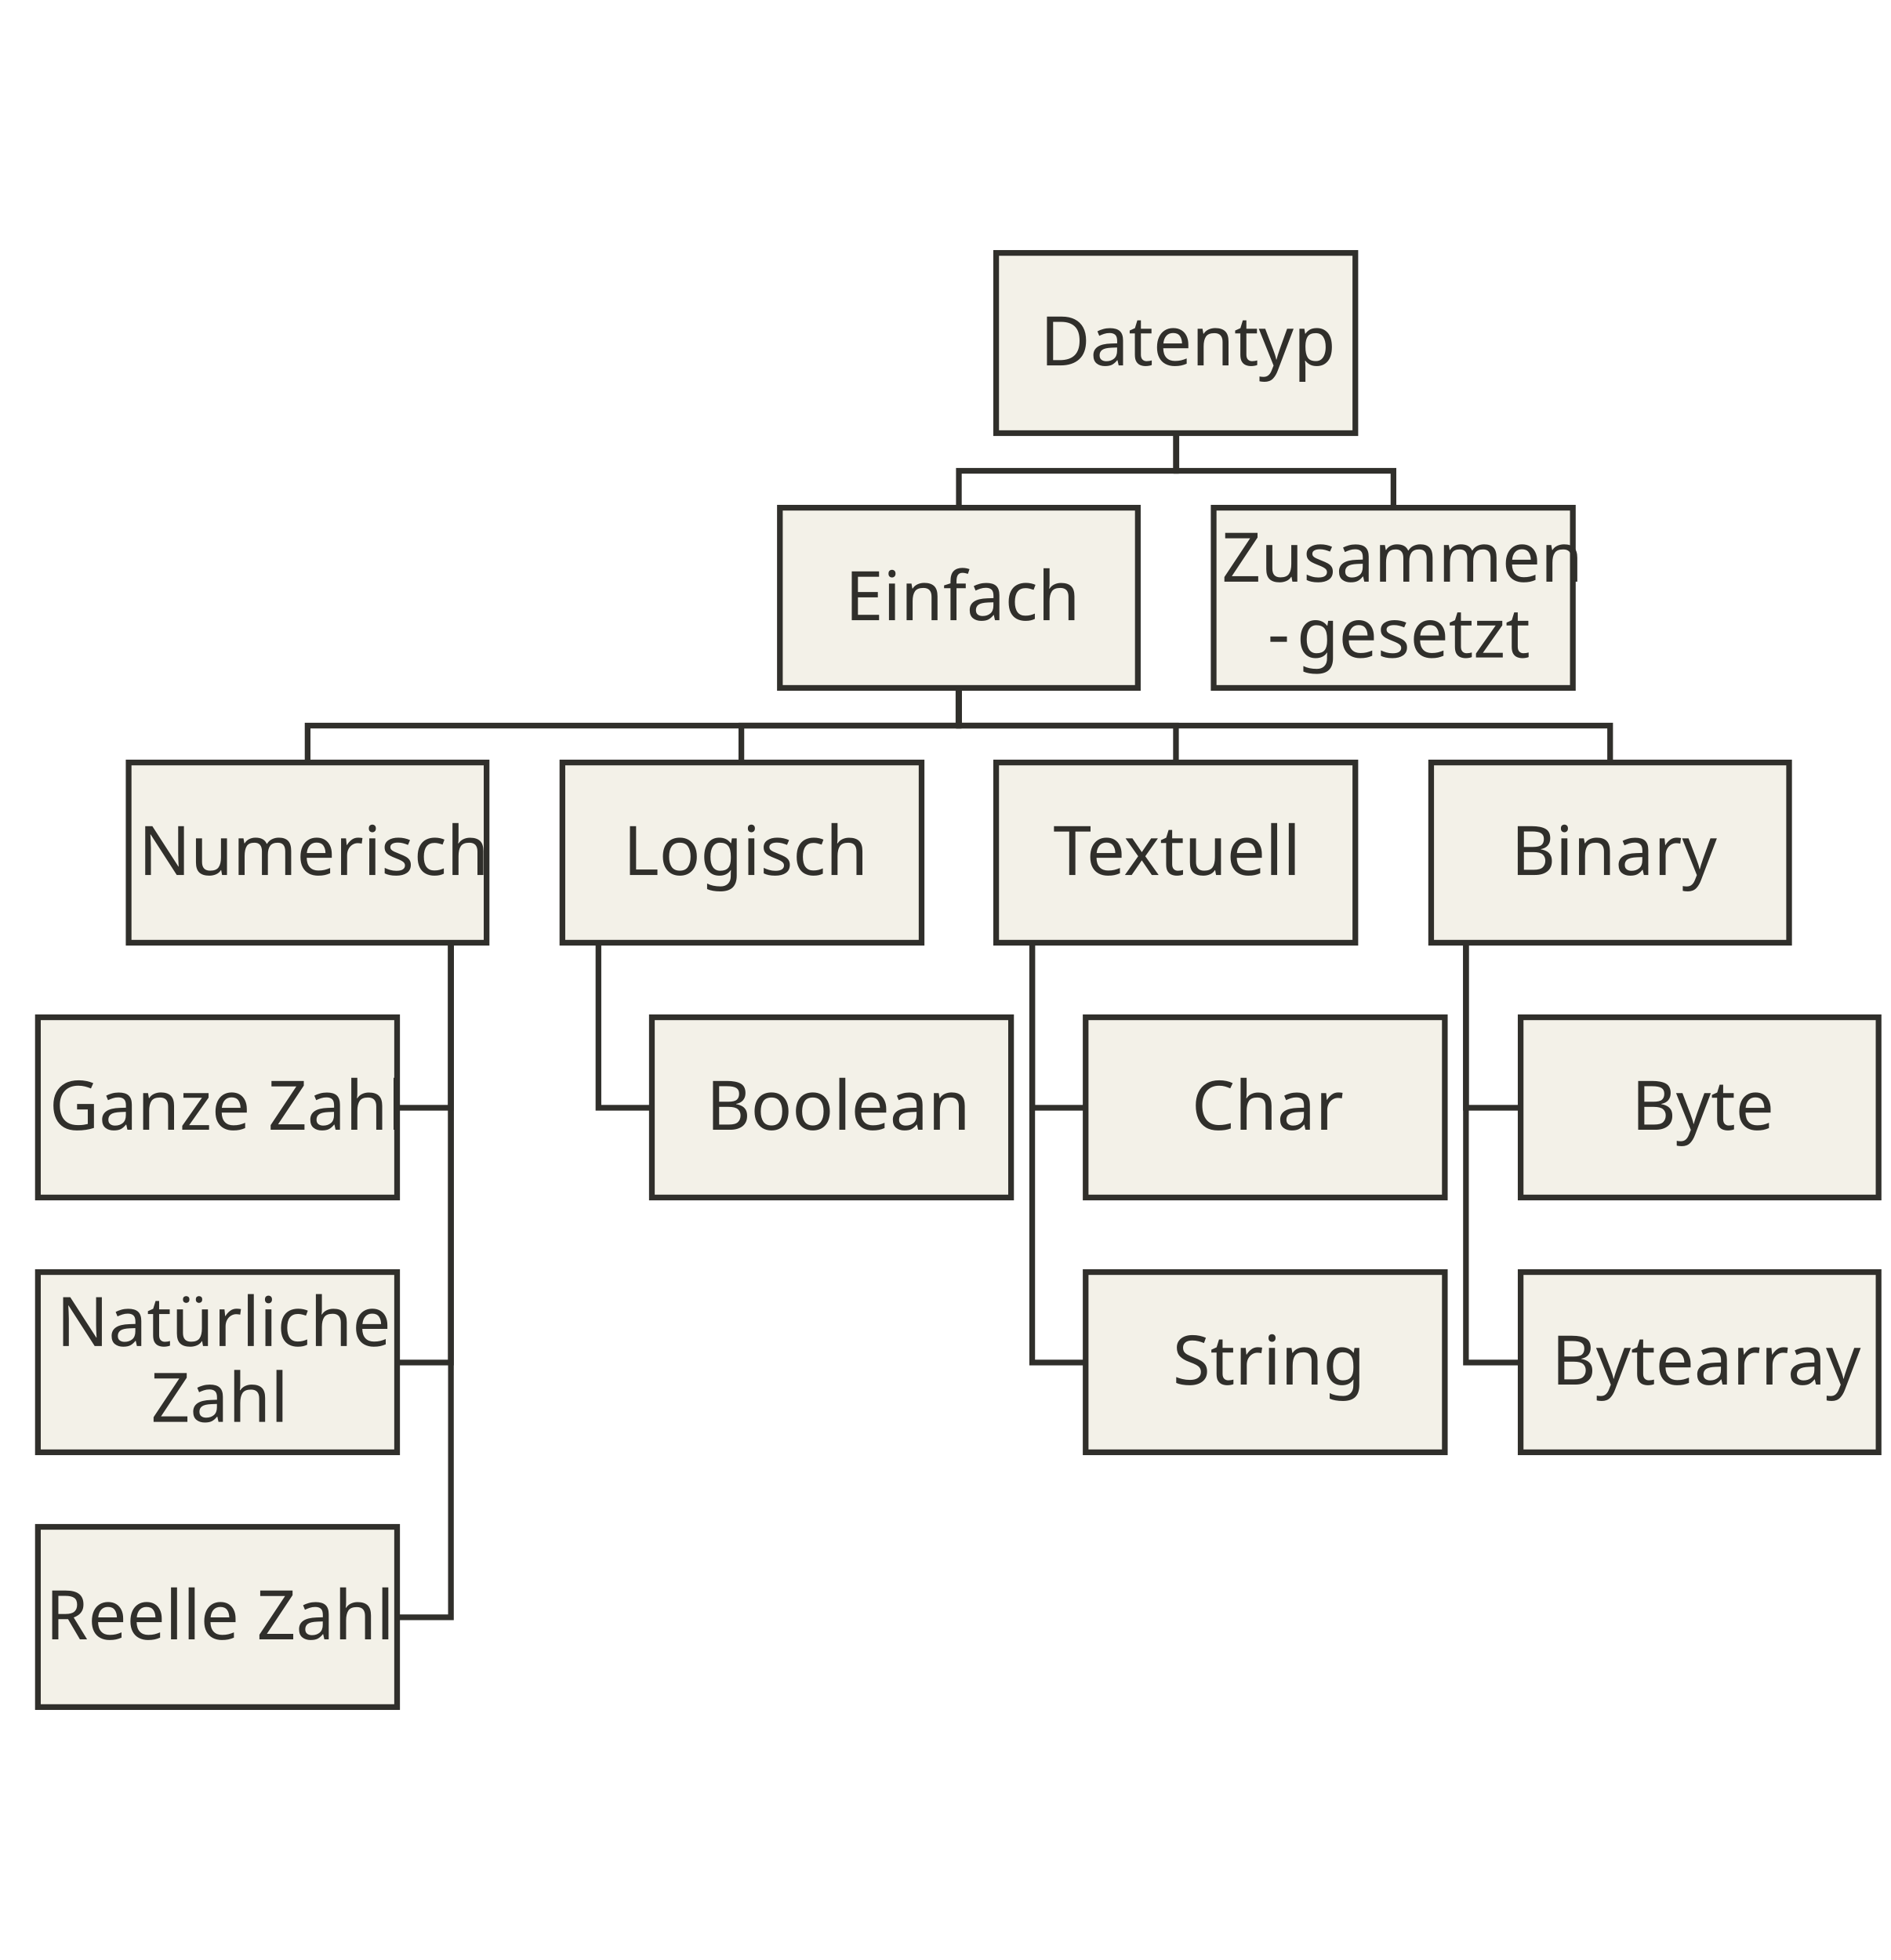
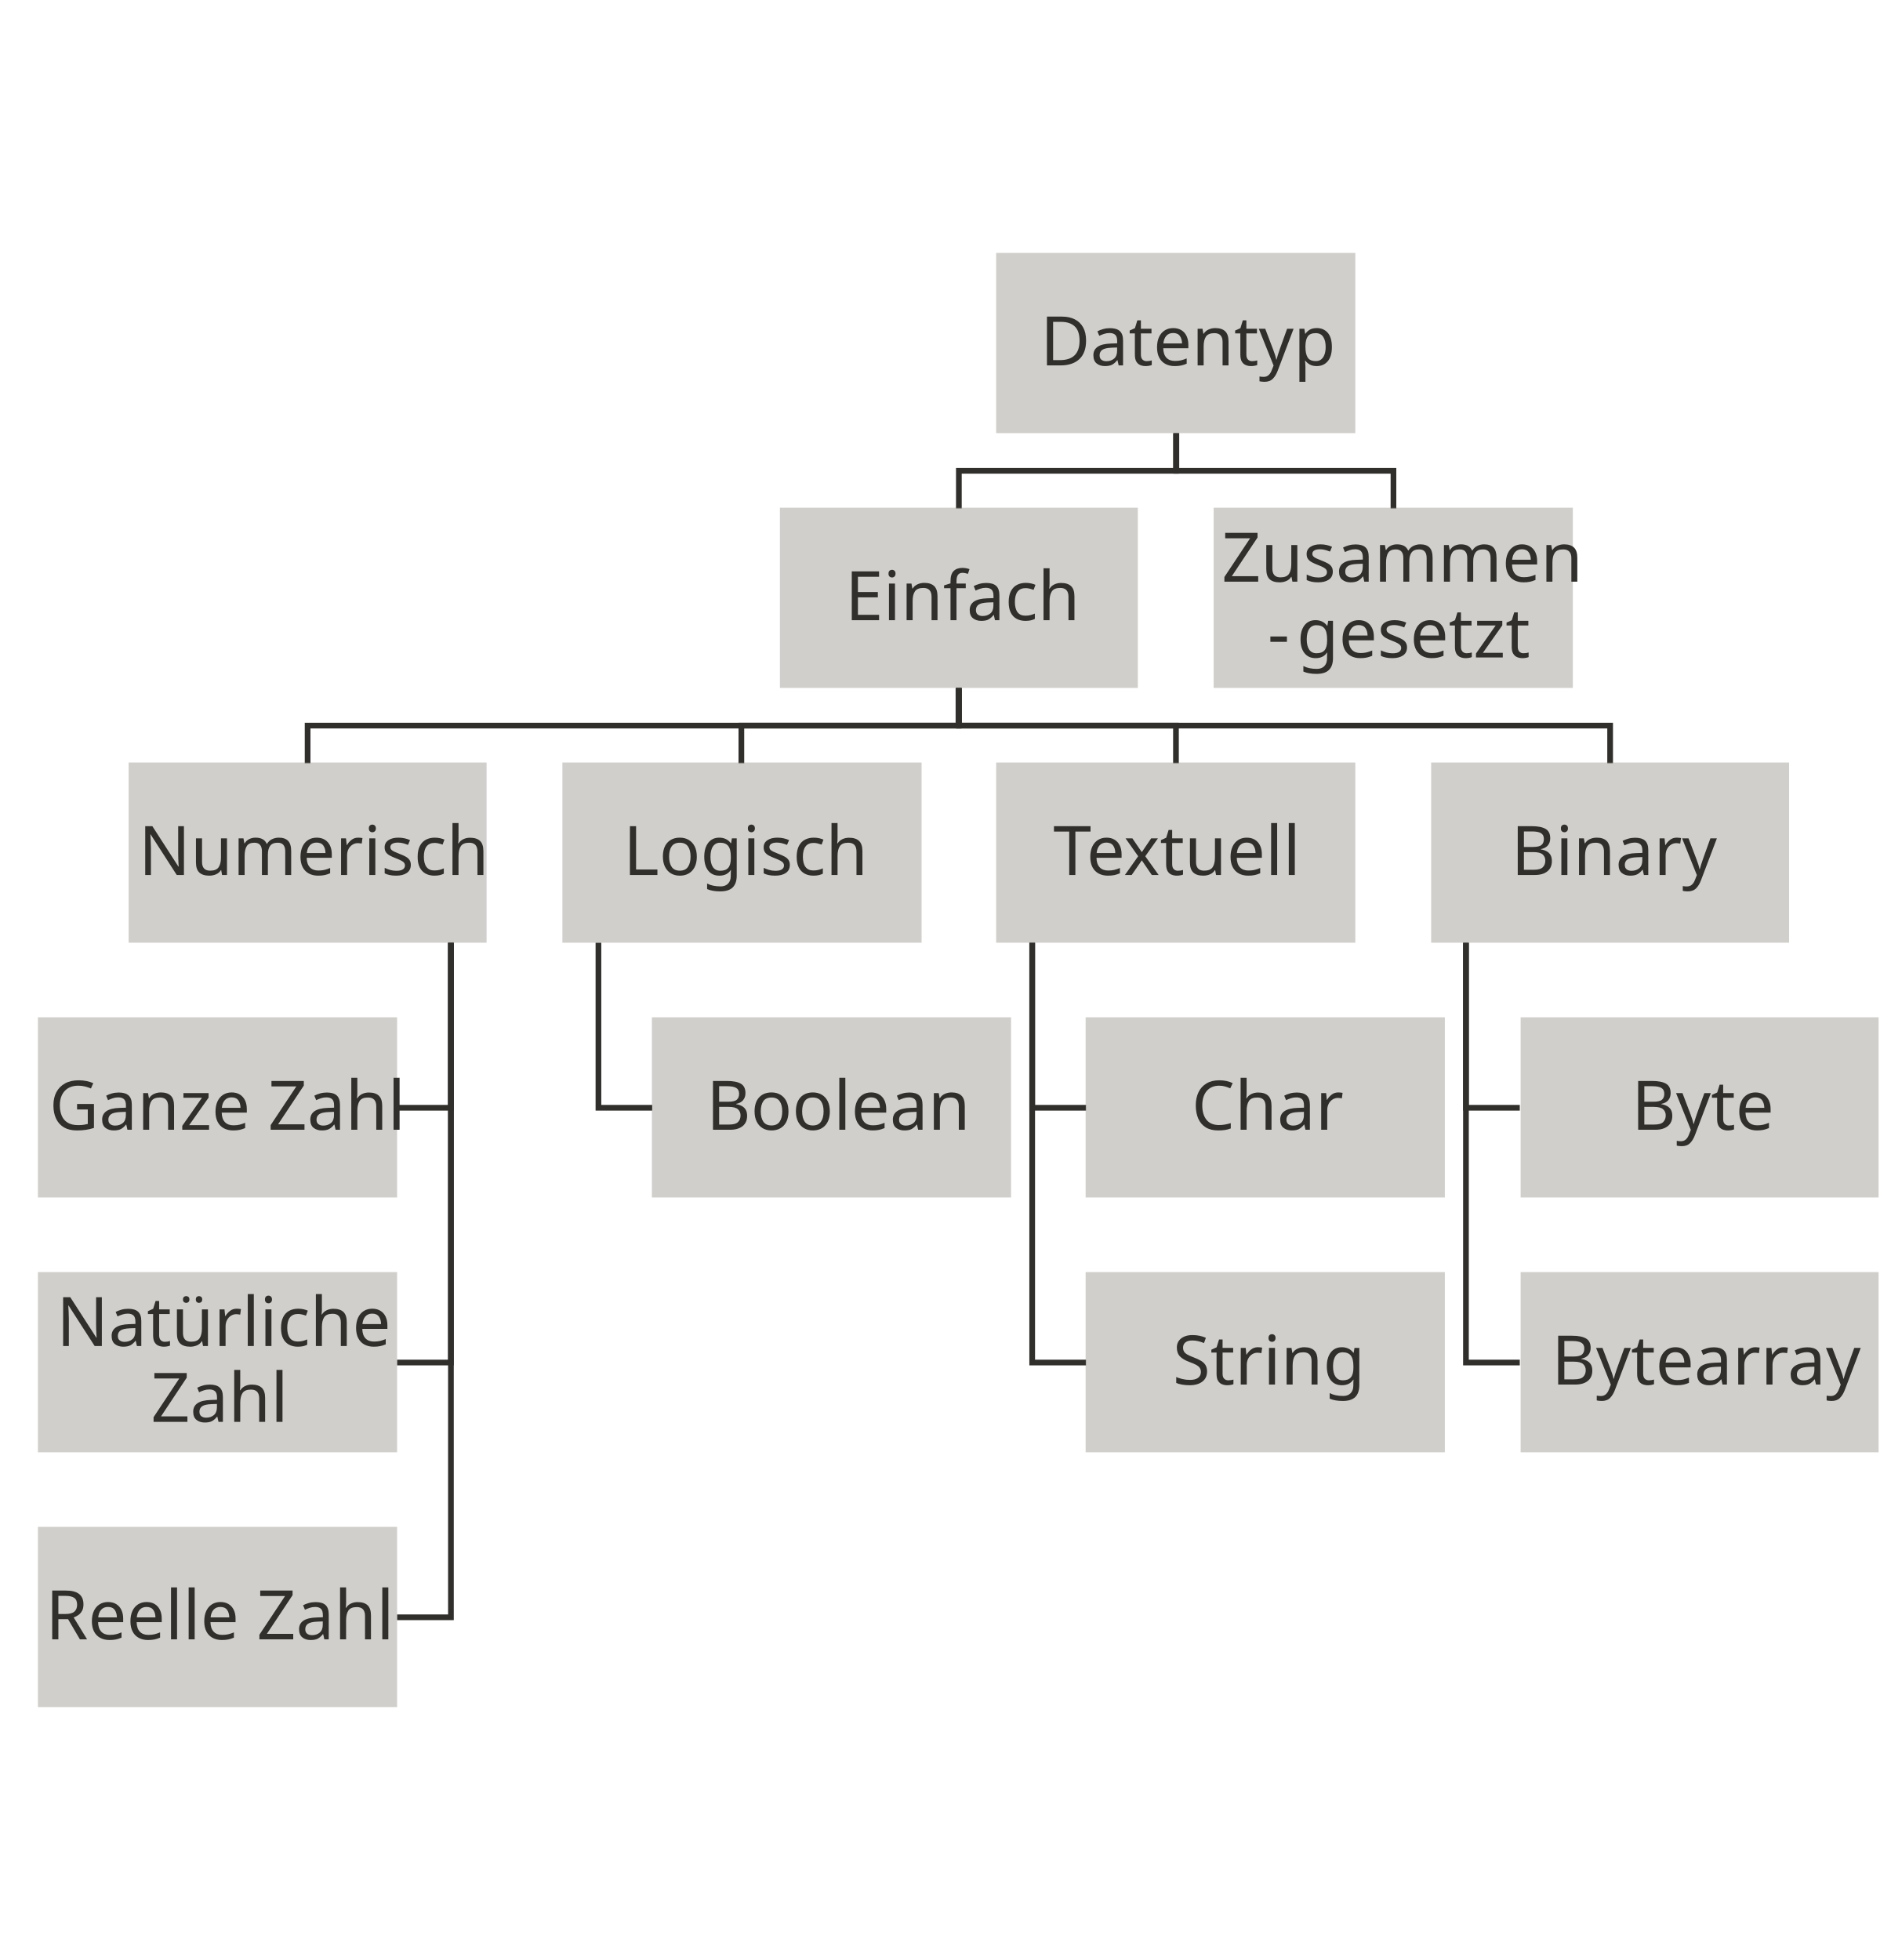
<svg xmlns="http://www.w3.org/2000/svg" width="1521" height="1577" xml:space="preserve" overflow="hidden">
  <g transform="translate(-1650 -155)">
    <g>
      <path d="M2596.5 503.5 2596.5 533.814 2771.17 533.814 2771.17 564.128" stroke="var(--ink, #302F2B)" stroke-width="4.583" stroke-linecap="butt" stroke-linejoin="miter" stroke-miterlimit="8" stroke-opacity="1" fill="none" fill-rule="evenodd" />
      <path d="M2829.5 913.5 2829.5 1251.28 2872.81 1251.28" stroke="var(--ink, #302F2B)" stroke-width="4.583" stroke-linecap="butt" stroke-linejoin="miter" stroke-miterlimit="8" stroke-opacity="1" fill="none" fill-rule="evenodd" />
      <path d="M2829.5 913.5 2829.5 1046.3 2872.81 1046.3" stroke="var(--ink, #302F2B)" stroke-width="4.583" stroke-linecap="butt" stroke-linejoin="miter" stroke-miterlimit="8" stroke-opacity="1" fill="none" fill-rule="evenodd" />
      <path d="M2421.5 708.5 2421.5 738.814 2945.5 738.814 2945.5 769.128" stroke="var(--ink, #302F2B)" stroke-width="4.583" stroke-linecap="butt" stroke-linejoin="miter" stroke-miterlimit="8" stroke-opacity="1" fill="none" fill-rule="evenodd" />
      <path d="M2480.5 913.5 2480.5 1251.28 2523.81 1251.28" stroke="var(--ink, #302F2B)" stroke-width="4.583" stroke-linecap="butt" stroke-linejoin="miter" stroke-miterlimit="8" stroke-opacity="1" fill="none" fill-rule="evenodd" />
      <path d="M2480.5 913.5 2480.5 1046.3 2523.81 1046.3" stroke="var(--ink, #302F2B)" stroke-width="4.583" stroke-linecap="butt" stroke-linejoin="miter" stroke-miterlimit="8" stroke-opacity="1" fill="none" fill-rule="evenodd" />
      <path d="M2421.5 708.5 2421.5 738.814 2596.17 738.814 2596.17 769.128" stroke="var(--ink, #302F2B)" stroke-width="4.583" stroke-linecap="butt" stroke-linejoin="miter" stroke-miterlimit="8" stroke-opacity="1" fill="none" fill-rule="evenodd" />
      <path d="M2131.5 913.5 2131.5 1046.3 2174.81 1046.3" stroke="var(--ink, #302F2B)" stroke-width="4.583" stroke-linecap="butt" stroke-linejoin="miter" stroke-miterlimit="8" stroke-opacity="1" fill="none" fill-rule="evenodd" />
      <path d="M2421.17 708.5 2421.17 738.814 2246.5 738.814 2246.5 769.128" stroke="var(--ink, #302F2B)" stroke-width="4.583" stroke-linecap="butt" stroke-linejoin="miter" stroke-miterlimit="8" stroke-opacity="1" fill="none" fill-rule="evenodd" />
      <path d="M2012.81 913.5 2012.81 1456.26 1969.5 1456.26" stroke="var(--ink, #302F2B)" stroke-width="4.583" stroke-linecap="butt" stroke-linejoin="miter" stroke-miterlimit="8" stroke-opacity="1" fill="none" fill-rule="evenodd" />
      <path d="M2012.81 913.5 2012.81 1251.28 1969.5 1251.28" stroke="var(--ink, #302F2B)" stroke-width="4.583" stroke-linecap="butt" stroke-linejoin="miter" stroke-miterlimit="8" stroke-opacity="1" fill="none" fill-rule="evenodd" />
      <path d="M2012.81 913.5 2012.81 1046.3 1969.5 1046.3" stroke="var(--ink, #302F2B)" stroke-width="4.583" stroke-linecap="butt" stroke-linejoin="miter" stroke-miterlimit="8" stroke-opacity="1" fill="none" fill-rule="evenodd" />
      <path d="M2421.5 708.5 2421.5 738.814 1897.5 738.814 1897.5 769.128" stroke="var(--ink, #302F2B)" stroke-width="4.583" stroke-linecap="butt" stroke-linejoin="miter" stroke-miterlimit="8" stroke-opacity="1" fill="none" fill-rule="evenodd" />
      <path d="M2596.17 503.5 2596.17 533.814 2421.5 533.814 2421.5 564.128" stroke="var(--ink, #302F2B)" stroke-width="4.583" stroke-linecap="butt" stroke-linejoin="miter" stroke-miterlimit="8" stroke-opacity="1" fill="none" fill-rule="evenodd" />
-       <rect x="2451.5" y="358.5" width="289" height="145" stroke="var(--ink, #302F2B)" stroke-width="4.583" stroke-linecap="butt" stroke-linejoin="miter" stroke-miterlimit="8" stroke-opacity="1" fill="var(--bone, #F3F1E8)" fill-opacity="1" />
+       <rect x="2451.5" y="358.5" width="289" height="145" fill="#99958C" fill-opacity="0.45" />
      <text fill="var(--ink, #302F2B)" fill-opacity="1" font-family="DIN Pro Regular,DIN Pro Regular_MSFontService,sans-serif" font-style="normal" font-variant="normal" font-weight="400" font-stretch="normal" font-size="55" text-anchor="start" direction="ltr" writing-mode="lr-tb" unicode-bidi="normal" text-decoration="none" transform="matrix(1 0 0 1 2487.05 449)">Datentyp</text>
-       <rect x="2277.5" y="563.5" width="288" height="145" stroke="var(--ink, #302F2B)" stroke-width="4.583" stroke-linecap="butt" stroke-linejoin="miter" stroke-miterlimit="8" stroke-opacity="1" fill="var(--bone, #F3F1E8)" fill-opacity="1" />
+       <rect x="2277.5" y="563.5" width="288" height="145" fill="#99958C" fill-opacity="0.45" />
      <text fill="var(--ink, #302F2B)" fill-opacity="1" font-family="DIN Pro Regular,DIN Pro Regular_MSFontService,sans-serif" font-style="normal" font-variant="normal" font-weight="400" font-stretch="normal" font-size="55" text-anchor="start" direction="ltr" writing-mode="lr-tb" unicode-bidi="normal" text-decoration="none" transform="matrix(1 0 0 1 2330.01 654)">Einfach</text>
-       <rect x="1753.5" y="768.5" width="288" height="145" stroke="var(--ink, #302F2B)" stroke-width="4.583" stroke-linecap="butt" stroke-linejoin="miter" stroke-miterlimit="8" stroke-opacity="1" fill="var(--bone, #F3F1E8)" fill-opacity="1" />
+       <rect x="1753.5" y="768.5" width="288" height="145" fill="#99958C" fill-opacity="0.45" />
      <text fill="var(--ink, #302F2B)" fill-opacity="1" font-family="DIN Pro Regular,DIN Pro Regular_MSFontService,sans-serif" font-style="normal" font-variant="normal" font-weight="400" font-stretch="normal" font-size="55" text-anchor="start" direction="ltr" writing-mode="lr-tb" unicode-bidi="normal" text-decoration="none" transform="matrix(1 0 0 1 1761.52 859)">Numerisch</text>
-       <rect x="1680.5" y="973.5" width="289" height="145" stroke="var(--ink, #302F2B)" stroke-width="4.583" stroke-linecap="butt" stroke-linejoin="miter" stroke-miterlimit="8" stroke-opacity="1" fill="var(--bone, #F3F1E8)" fill-opacity="1" />
+       <rect x="1680.5" y="973.5" width="289" height="145" fill="#99958C" fill-opacity="0.45" />
      <text fill="var(--ink, #302F2B)" fill-opacity="1" font-family="DIN Pro Regular,DIN Pro Regular_MSFontService,sans-serif" font-style="normal" font-variant="normal" font-weight="400" font-stretch="normal" font-size="55" text-anchor="start" direction="ltr" writing-mode="lr-tb" unicode-bidi="normal" text-decoration="none" transform="matrix(1 0 0 1 1689.62 1064)">Ganze Zahl</text>
-       <rect x="1680.5" y="1178.5" width="289" height="145" stroke="var(--ink, #302F2B)" stroke-width="4.583" stroke-linecap="butt" stroke-linejoin="miter" stroke-miterlimit="8" stroke-opacity="1" fill="var(--bone, #F3F1E8)" fill-opacity="1" />
+       <rect x="1680.5" y="1178.5" width="289" height="145" fill="#99958C" fill-opacity="0.45" />
      <text fill="var(--ink, #302F2B)" fill-opacity="1" font-family="DIN Pro Regular,DIN Pro Regular_MSFontService,sans-serif" font-style="normal" font-variant="normal" font-weight="400" font-stretch="normal" font-size="55" text-anchor="start" direction="ltr" writing-mode="lr-tb" unicode-bidi="normal" text-decoration="none" transform="matrix(1 0 0 1 1695.48 1238)">Natürliche </text>
      <text fill="var(--ink, #302F2B)" fill-opacity="1" font-family="DIN Pro Regular,DIN Pro Regular_MSFontService,sans-serif" font-style="normal" font-variant="normal" font-weight="400" font-stretch="normal" font-size="55" text-anchor="start" direction="ltr" writing-mode="lr-tb" unicode-bidi="normal" text-decoration="none" transform="matrix(1 0 0 1 1771.47 1299)">Zahl</text>
-       <rect x="1680.5" y="1383.5" width="289" height="145" stroke="var(--ink, #302F2B)" stroke-width="4.583" stroke-linecap="butt" stroke-linejoin="miter" stroke-miterlimit="8" stroke-opacity="1" fill="var(--bone, #F3F1E8)" fill-opacity="1" />
+       <rect x="1680.5" y="1383.5" width="289" height="145" fill="#99958C" fill-opacity="0.45" />
      <text fill="var(--ink, #302F2B)" fill-opacity="1" font-family="DIN Pro Regular,DIN Pro Regular_MSFontService,sans-serif" font-style="normal" font-variant="normal" font-weight="400" font-stretch="normal" font-size="55" text-anchor="start" direction="ltr" writing-mode="lr-tb" unicode-bidi="normal" text-decoration="none" transform="matrix(1 0 0 1 1686.68 1474)">Reelle Zahl</text>
-       <rect x="2102.5" y="768.5" width="289" height="145" stroke="var(--ink, #302F2B)" stroke-width="4.583" stroke-linecap="butt" stroke-linejoin="miter" stroke-miterlimit="8" stroke-opacity="1" fill="var(--bone, #F3F1E8)" fill-opacity="1" />
+       <rect x="2102.5" y="768.5" width="289" height="145" fill="#99958C" fill-opacity="0.45" />
      <text fill="var(--ink, #302F2B)" fill-opacity="1" font-family="DIN Pro Regular,DIN Pro Regular_MSFontService,sans-serif" font-style="normal" font-variant="normal" font-weight="400" font-stretch="normal" font-size="55" text-anchor="start" direction="ltr" writing-mode="lr-tb" unicode-bidi="normal" text-decoration="none" transform="matrix(1 0 0 1 2151.51 859)">Logisch</text>
-       <rect x="2174.5" y="973.5" width="289" height="145" stroke="var(--ink, #302F2B)" stroke-width="4.583" stroke-linecap="butt" stroke-linejoin="miter" stroke-miterlimit="8" stroke-opacity="1" fill="var(--bone, #F3F1E8)" fill-opacity="1" />
+       <rect x="2174.5" y="973.5" width="289" height="145" fill="#99958C" fill-opacity="0.45" />
      <text fill="var(--ink, #302F2B)" fill-opacity="1" font-family="DIN Pro Regular,DIN Pro Regular_MSFontService,sans-serif" font-style="normal" font-variant="normal" font-weight="400" font-stretch="normal" font-size="55" text-anchor="start" direction="ltr" writing-mode="lr-tb" unicode-bidi="normal" text-decoration="none" transform="matrix(1 0 0 1 2218.34 1064)">Boolean</text>
-       <rect x="2451.5" y="768.5" width="289" height="145" stroke="var(--ink, #302F2B)" stroke-width="4.583" stroke-linecap="butt" stroke-linejoin="miter" stroke-miterlimit="8" stroke-opacity="1" fill="var(--bone, #F3F1E8)" fill-opacity="1" />
+       <rect x="2451.5" y="768.5" width="289" height="145" fill="#99958C" fill-opacity="0.45" />
      <text fill="var(--ink, #302F2B)" fill-opacity="1" font-family="DIN Pro Regular,DIN Pro Regular_MSFontService,sans-serif" font-style="normal" font-variant="normal" font-weight="400" font-stretch="normal" font-size="55" text-anchor="start" direction="ltr" writing-mode="lr-tb" unicode-bidi="normal" text-decoration="none" transform="matrix(1 0 0 1 2497.47 859)">Textuell</text>
-       <rect x="2523.5" y="973.5" width="289" height="145" stroke="var(--ink, #302F2B)" stroke-width="4.583" stroke-linecap="butt" stroke-linejoin="miter" stroke-miterlimit="8" stroke-opacity="1" fill="var(--bone, #F3F1E8)" fill-opacity="1" />
+       <rect x="2523.5" y="973.5" width="289" height="145" fill="#99958C" fill-opacity="0.45" />
      <text fill="var(--ink, #302F2B)" fill-opacity="1" font-family="DIN Pro Regular,DIN Pro Regular_MSFontService,sans-serif" font-style="normal" font-variant="normal" font-weight="400" font-stretch="normal" font-size="55" text-anchor="start" direction="ltr" writing-mode="lr-tb" unicode-bidi="normal" text-decoration="none" transform="matrix(1 0 0 1 2608.76 1064)">Char</text>
-       <rect x="2523.5" y="1178.5" width="289" height="145" stroke="var(--ink, #302F2B)" stroke-width="4.583" stroke-linecap="butt" stroke-linejoin="miter" stroke-miterlimit="8" stroke-opacity="1" fill="var(--bone, #F3F1E8)" fill-opacity="1" />
+       <rect x="2523.5" y="1178.5" width="289" height="145" fill="#99958C" fill-opacity="0.45" />
      <text fill="var(--ink, #302F2B)" fill-opacity="1" font-family="DIN Pro Regular,DIN Pro Regular_MSFontService,sans-serif" font-style="normal" font-variant="normal" font-weight="400" font-stretch="normal" font-size="55" text-anchor="start" direction="ltr" writing-mode="lr-tb" unicode-bidi="normal" text-decoration="none" transform="matrix(1 0 0 1 2593.58 1269)">String</text>
-       <rect x="2801.5" y="768.5" width="288" height="145" stroke="var(--ink, #302F2B)" stroke-width="4.583" stroke-linecap="butt" stroke-linejoin="miter" stroke-miterlimit="8" stroke-opacity="1" fill="var(--bone, #F3F1E8)" fill-opacity="1" />
+       <rect x="2801.5" y="768.5" width="288" height="145" fill="#99958C" fill-opacity="0.45" />
      <text fill="var(--ink, #302F2B)" fill-opacity="1" font-family="DIN Pro Regular,DIN Pro Regular_MSFontService,sans-serif" font-style="normal" font-variant="normal" font-weight="400" font-stretch="normal" font-size="55" text-anchor="start" direction="ltr" writing-mode="lr-tb" unicode-bidi="normal" text-decoration="none" transform="matrix(1 0 0 1 2865.85 859)">Binary</text>
-       <rect x="2873.5" y="973.5" width="288" height="145" stroke="var(--ink, #302F2B)" stroke-width="4.583" stroke-linecap="butt" stroke-linejoin="miter" stroke-miterlimit="8" stroke-opacity="1" fill="var(--bone, #F3F1E8)" fill-opacity="1" />
+       <rect x="2873.5" y="973.5" width="288" height="145" fill="#99958C" fill-opacity="0.45" />
      <text fill="var(--ink, #302F2B)" fill-opacity="1" font-family="DIN Pro Regular,DIN Pro Regular_MSFontService,sans-serif" font-style="normal" font-variant="normal" font-weight="400" font-stretch="normal" font-size="55" text-anchor="start" direction="ltr" writing-mode="lr-tb" unicode-bidi="normal" text-decoration="none" transform="matrix(1 0 0 1 2962.74 1064)">Byte</text>
-       <rect x="2873.5" y="1178.5" width="288" height="145" stroke="var(--ink, #302F2B)" stroke-width="4.583" stroke-linecap="butt" stroke-linejoin="miter" stroke-miterlimit="8" stroke-opacity="1" fill="var(--bone, #F3F1E8)" fill-opacity="1" />
+       <rect x="2873.5" y="1178.5" width="288" height="145" fill="#99958C" fill-opacity="0.45" />
      <text fill="var(--ink, #302F2B)" fill-opacity="1" font-family="DIN Pro Regular,DIN Pro Regular_MSFontService,sans-serif" font-style="normal" font-variant="normal" font-weight="400" font-stretch="normal" font-size="55" text-anchor="start" direction="ltr" writing-mode="lr-tb" unicode-bidi="normal" text-decoration="none" transform="matrix(1 0 0 1 2898.38 1269)">Bytearray</text>
-       <rect x="2626.5" y="563.5" width="289" height="145" stroke="var(--ink, #302F2B)" stroke-width="4.583" stroke-linecap="butt" stroke-linejoin="miter" stroke-miterlimit="8" stroke-opacity="1" fill="var(--bone, #F3F1E8)" fill-opacity="1" />
+       <rect x="2626.5" y="563.5" width="289" height="145" fill="#99958C" fill-opacity="0.45" />
      <text fill="var(--ink, #302F2B)" fill-opacity="1" font-family="DIN Pro Regular,DIN Pro Regular_MSFontService,sans-serif" font-style="normal" font-variant="normal" font-weight="400" font-stretch="normal" font-size="55" text-anchor="start" direction="ltr" writing-mode="lr-tb" unicode-bidi="normal" text-decoration="none" transform="matrix(1 0 0 1 2633.04 623)">Zusammen</text>
      <text fill="var(--ink, #302F2B)" fill-opacity="1" font-family="DIN Pro Regular,DIN Pro Regular_MSFontService,sans-serif" font-style="normal" font-variant="normal" font-weight="400" font-stretch="normal" font-size="55" text-anchor="start" direction="ltr" writing-mode="lr-tb" unicode-bidi="normal" text-decoration="none" transform="matrix(1 0 0 1 2669.94 684)">-</text>
      <text fill="var(--ink, #302F2B)" fill-opacity="1" font-family="DIN Pro Regular,DIN Pro Regular_MSFontService,sans-serif" font-style="normal" font-variant="normal" font-weight="400" font-stretch="normal" font-size="55" text-anchor="start" direction="ltr" writing-mode="lr-tb" unicode-bidi="normal" text-decoration="none" transform="matrix(1 0 0 1 2693.36 684)">gesetzt</text>
    </g>
  </g>
</svg>
